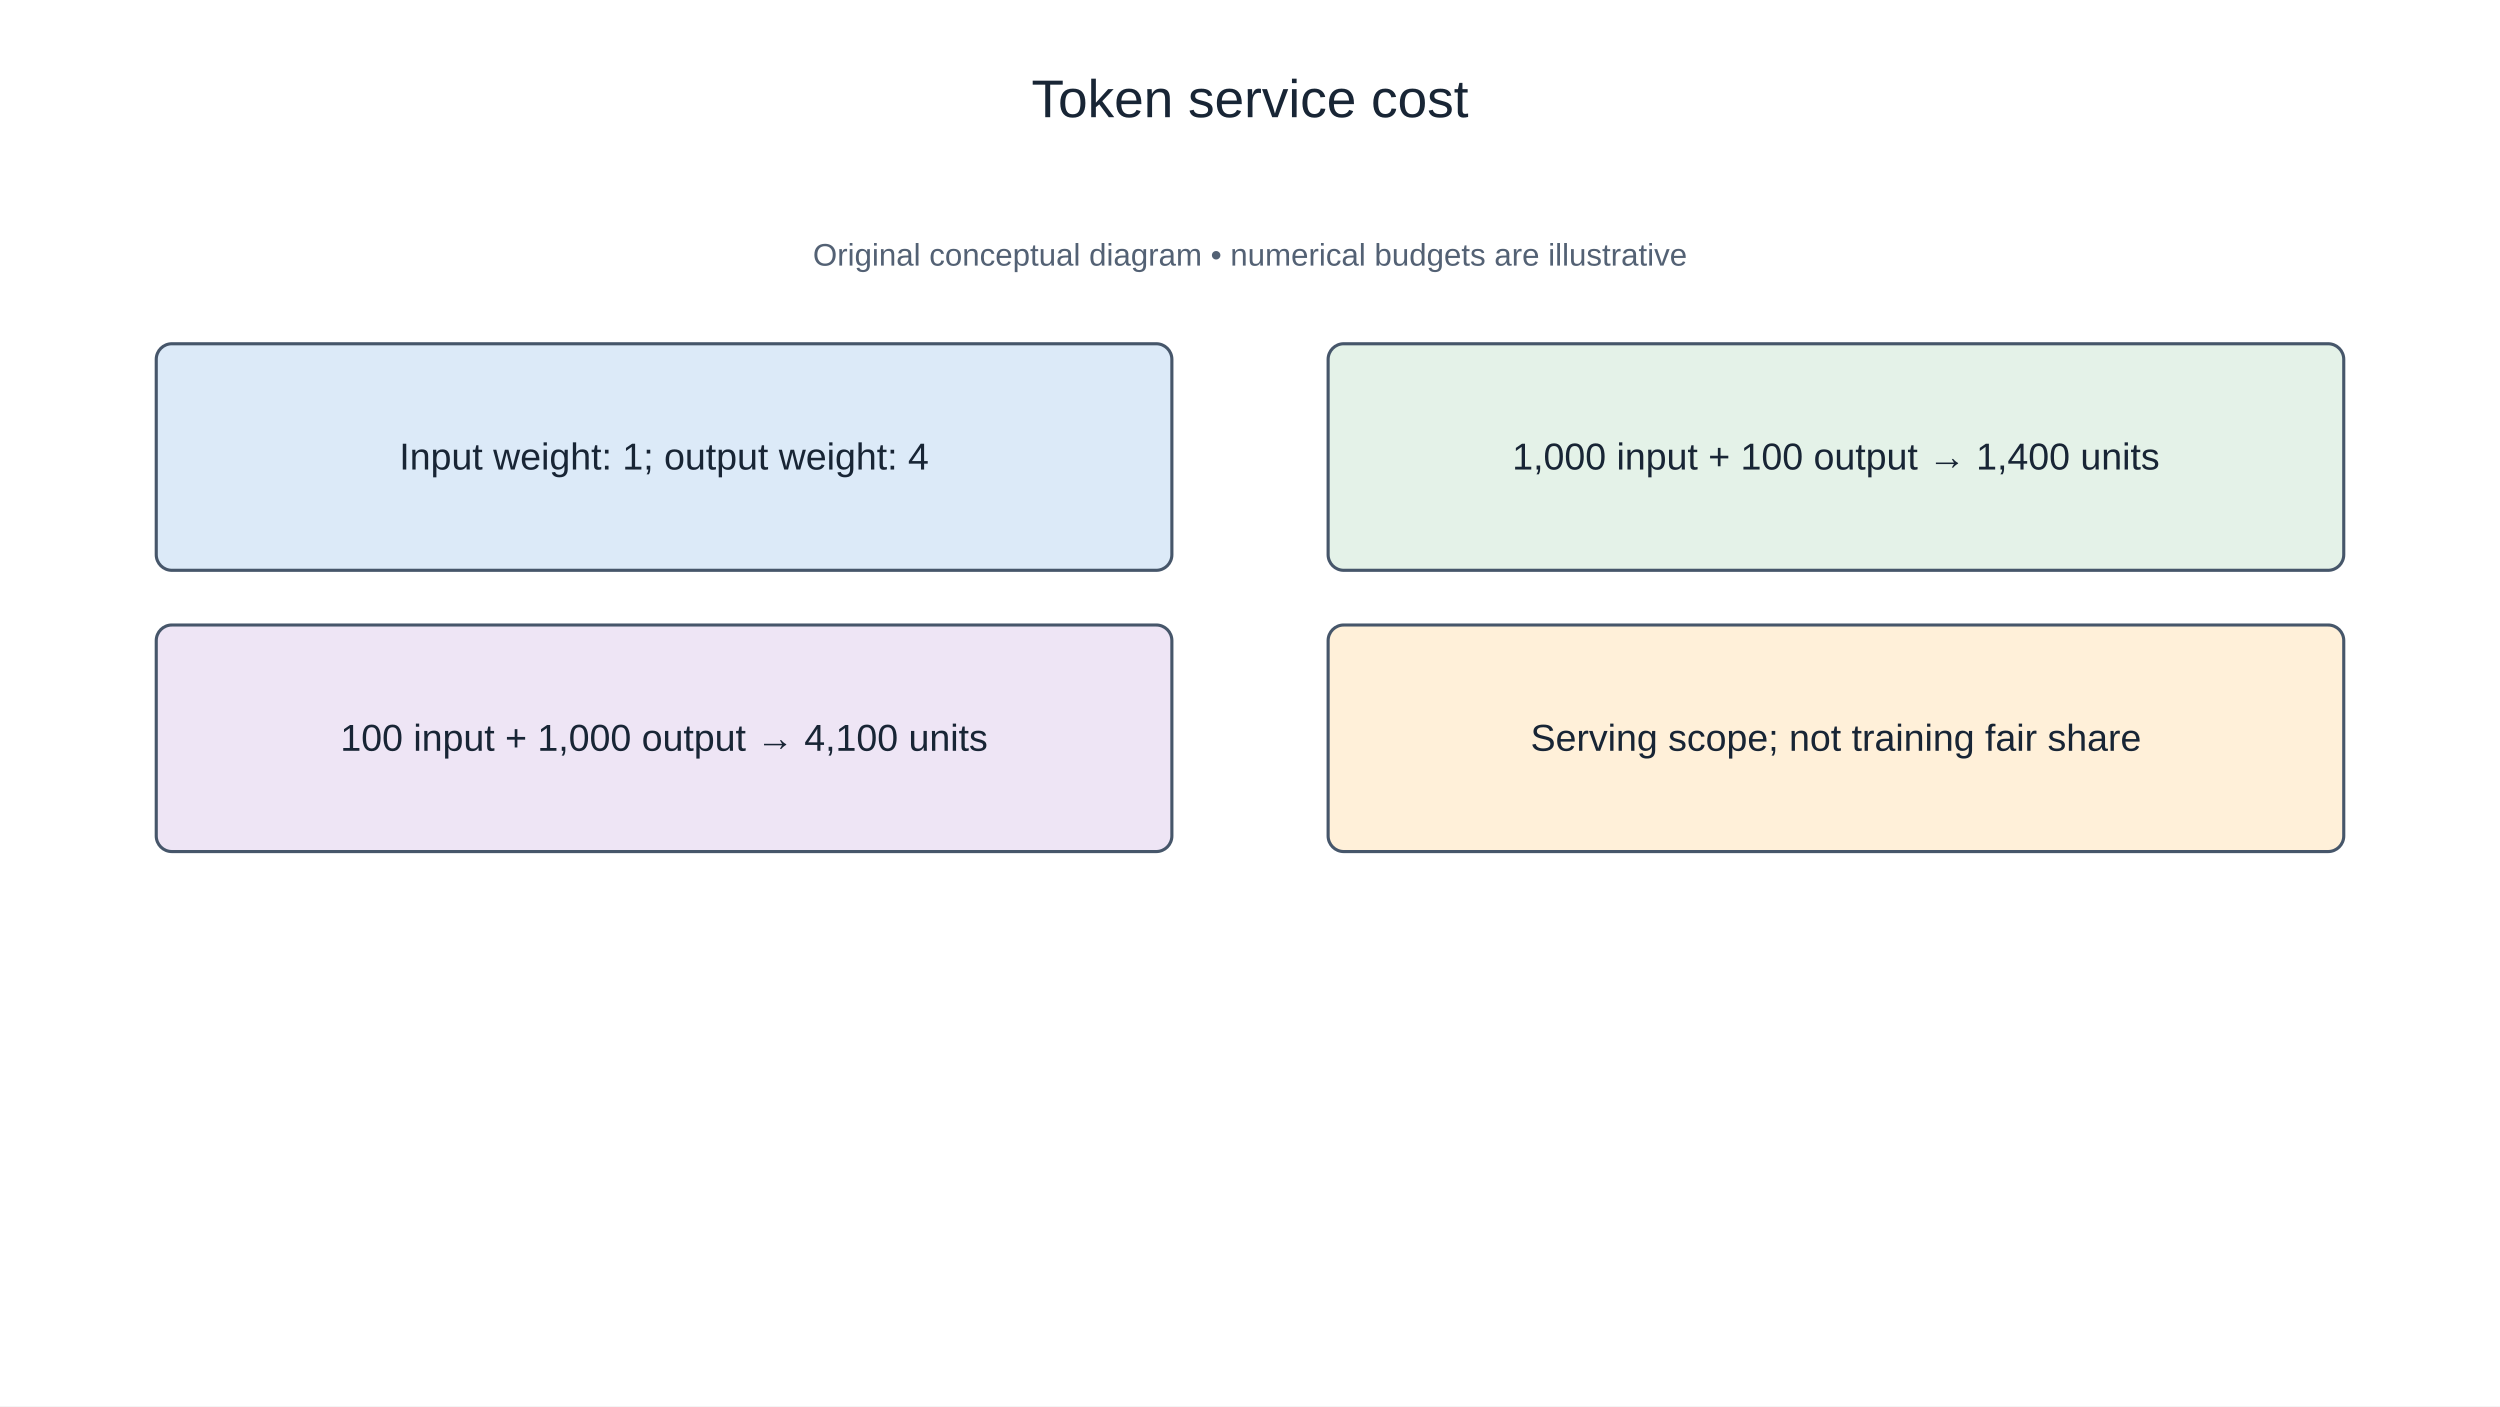
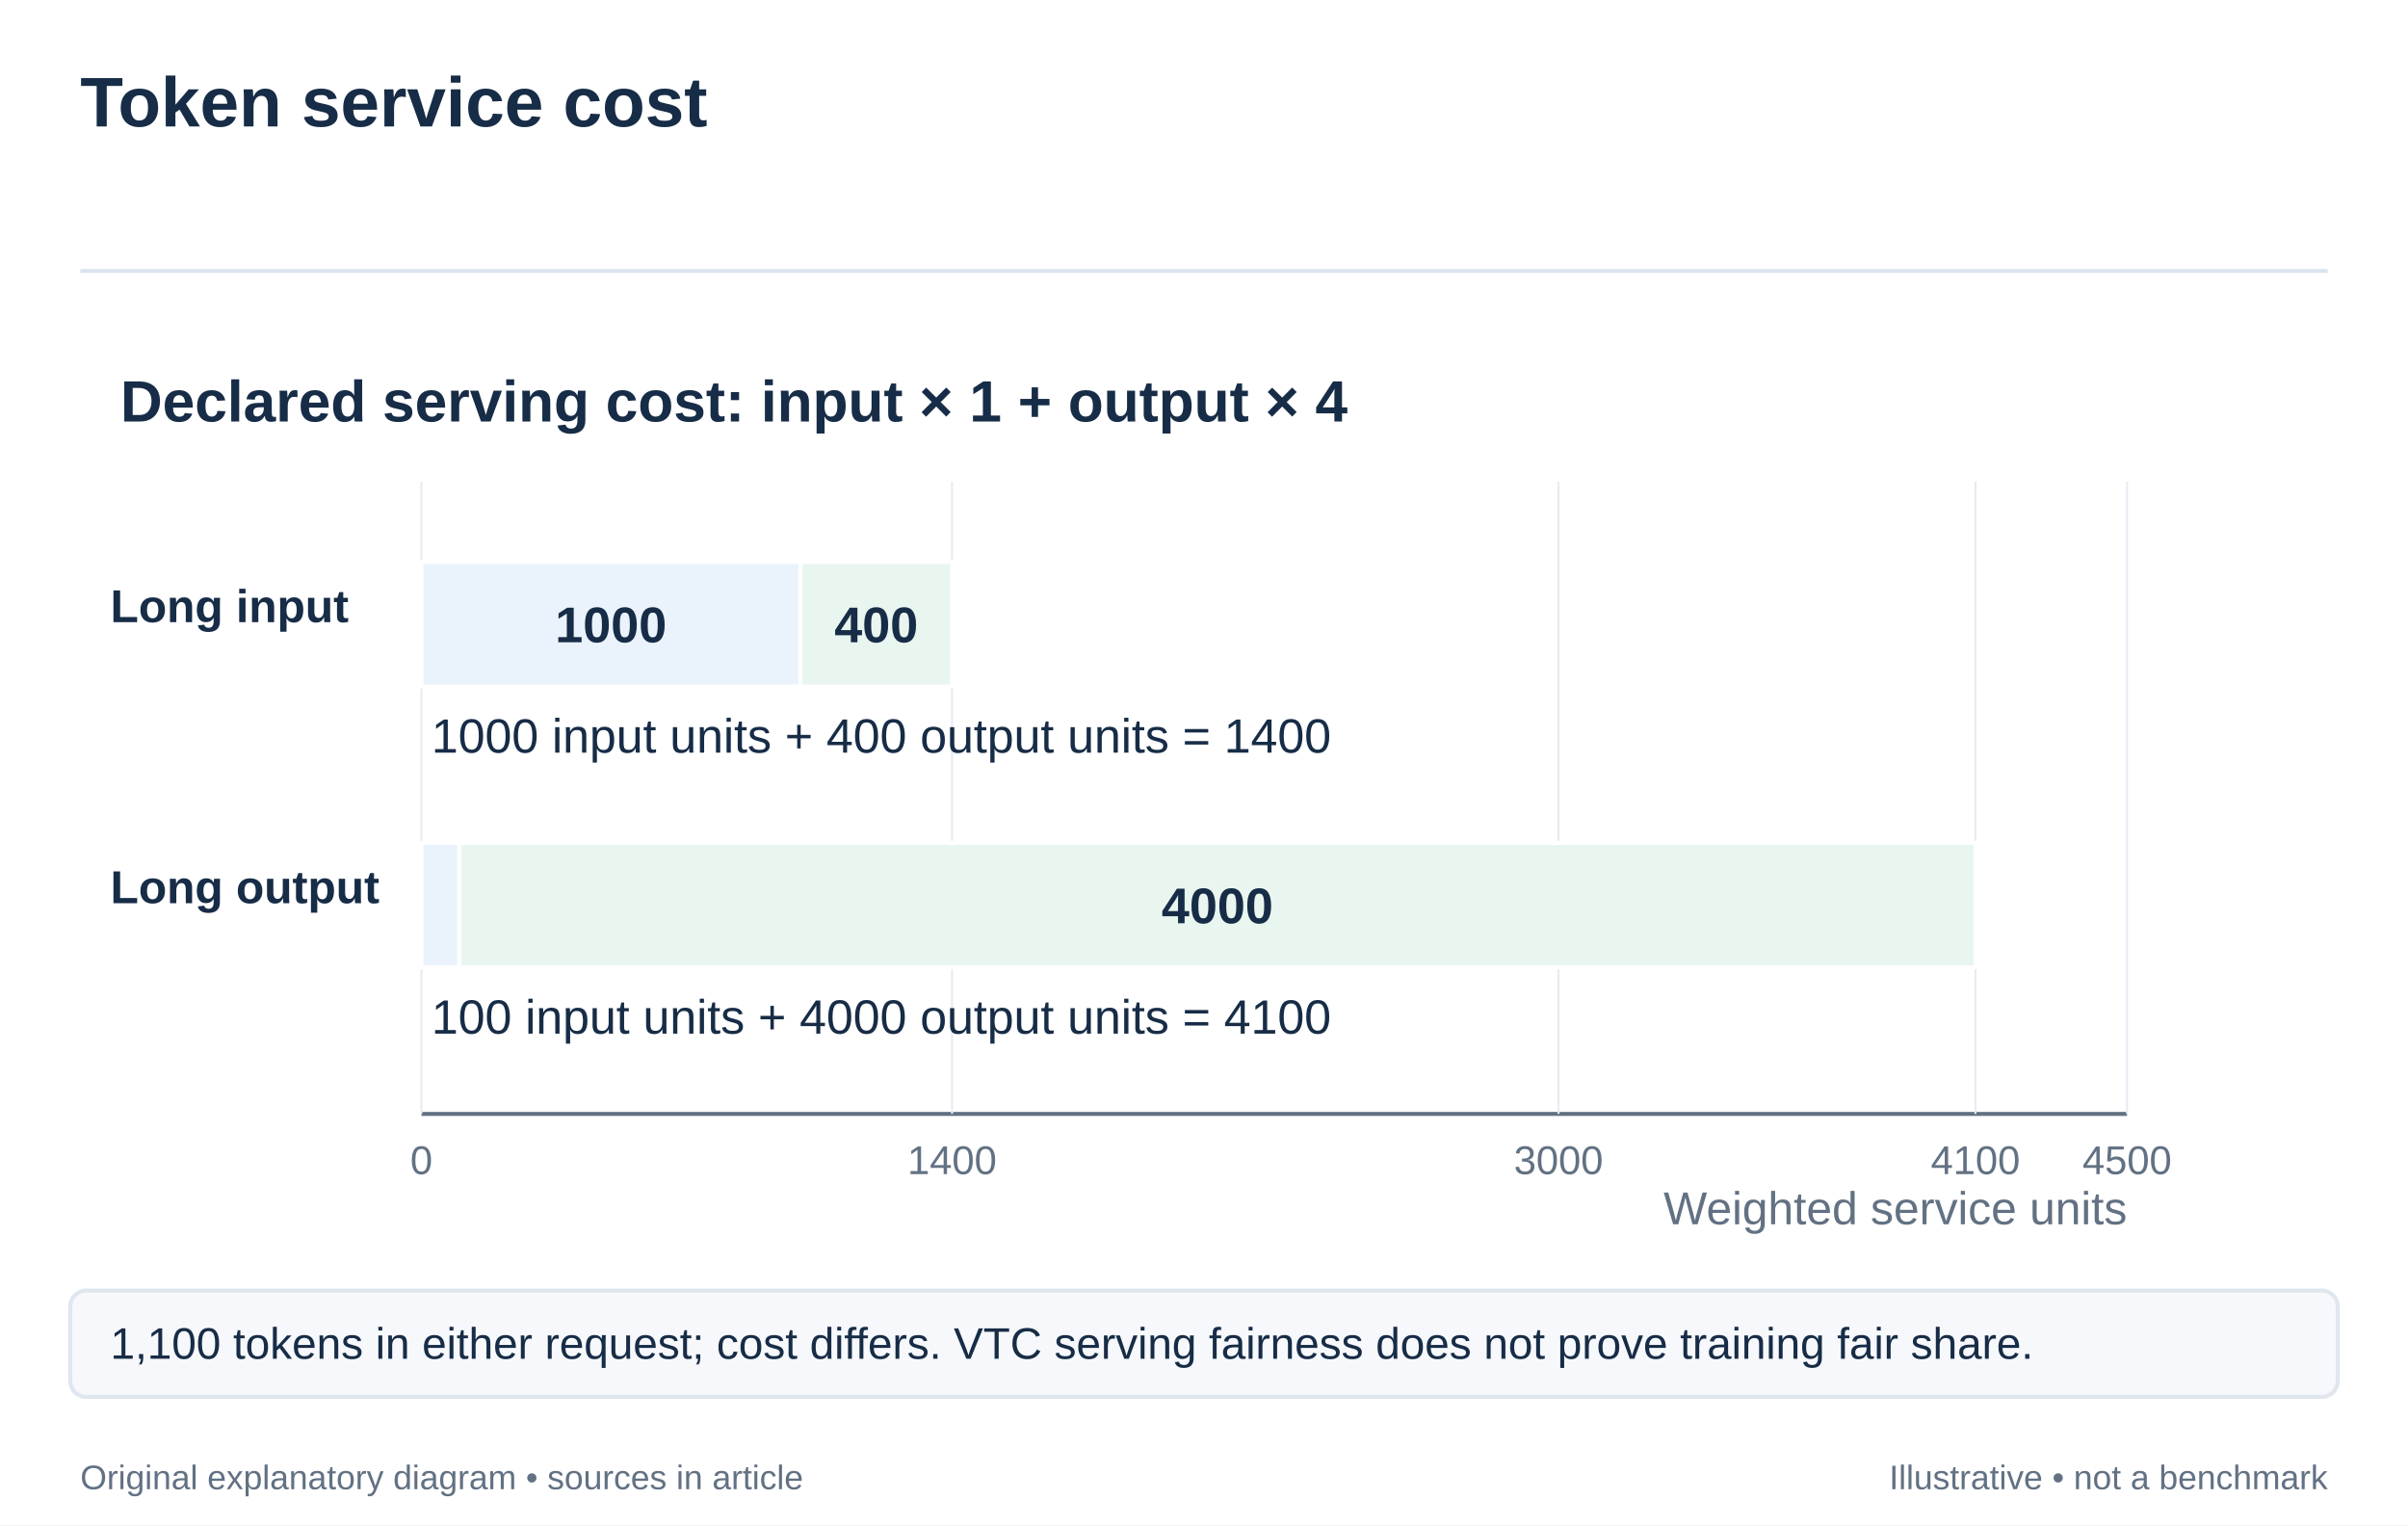
- <svg xmlns="http://www.w3.org/2000/svg" width="1600" height="900" viewBox="0 0 1600 900">
+ <svg xmlns="http://www.w3.org/2000/svg" width="1200" height="760" viewBox="0 0 1200 760">
  <defs>
-     <marker id="a" markerWidth="10" markerHeight="10" refX="8" refY="3" orient="auto">
-       <path d="M0,0 L0,6 L9,3 z" fill="#46566a" />
+     <marker id="a" markerWidth="9" markerHeight="9" refX="8" refY="4" orient="auto-start-reverse">
+       <path d="M0,0 L0,8 L9,4 Z" fill="context-stroke" />
+     </marker>
+     <marker id="a2779b8" markerWidth="9" markerHeight="9" refX="8" refY="4" orient="auto-start-reverse">
+       <path d="M0,0 L0,8 L9,4 Z" fill="#2779b8" />
+     </marker>
+     <marker id="a207b67" markerWidth="9" markerHeight="9" refX="8" refY="4" orient="auto-start-reverse">
+       <path d="M0,0 L0,8 L9,4 Z" fill="#207b67" />
+     </marker>
+     <marker id="a7750a3" markerWidth="9" markerHeight="9" refX="8" refY="4" orient="auto-start-reverse">
+       <path d="M0,0 L0,8 L9,4 Z" fill="#7750a3" />
+     </marker>
+     <marker id="ab16e17" markerWidth="9" markerHeight="9" refX="8" refY="4" orient="auto-start-reverse">
+       <path d="M0,0 L0,8 L9,4 Z" fill="#b16e17" />
+     </marker>
+     <marker id="ab34444" markerWidth="9" markerHeight="9" refX="8" refY="4" orient="auto-start-reverse">
+       <path d="M0,0 L0,8 L9,4 Z" fill="#b34444" />
+     </marker>
+     <marker id="a627183" markerWidth="9" markerHeight="9" refX="8" refY="4" orient="auto-start-reverse">
+       <path d="M0,0 L0,8 L9,4 Z" fill="#627183" />
    </marker>
  </defs>
-   <rect width="1600" height="900" fill="white" />
+   <rect width="1200" height="760" fill="white" />
  <g font-family="Arial, sans-serif">
-     <text x="800" y="75" font-size="34" text-anchor="middle" fill="#182535">Token service cost</text>
-     <text x="800" y="170" font-size="20" text-anchor="middle" fill="#536174">Original conceptual diagram • numerical budgets are illustrative</text>
-     <rect x="100" y="220" width="650" height="145" rx="10" fill="#dceaf8" stroke="#46566a" stroke-width="2" />
-     <text x="425.0" y="300.5" font-size="24" text-anchor="middle" fill="#182535">Input weight: 1; output weight: 4</text>
-     <rect x="850" y="220" width="650" height="145" rx="10" fill="#e4f2e8" stroke="#46566a" stroke-width="2" />
-     <text x="1175.0" y="300.5" font-size="24" text-anchor="middle" fill="#182535">1,000 input + 100 output → 1,400 units</text>
-     <rect x="100" y="400" width="650" height="145" rx="10" fill="#eee5f5" stroke="#46566a" stroke-width="2" />
-     <text x="425.0" y="480.5" font-size="24" text-anchor="middle" fill="#182535">100 input + 1,000 output → 4,100 units</text>
-     <rect x="850" y="400" width="650" height="145" rx="10" fill="#fff0d9" stroke="#46566a" stroke-width="2" />
-     <text x="1175.0" y="480.5" font-size="24" text-anchor="middle" fill="#182535">Serving scope; not training fair share</text>
+     <text x="40" y="63" fill="#172c46" font-size="35" text-anchor="start" font-weight="bold">Token service cost</text>
+     <path d="M40,135 L1160,135" fill="none" stroke="#dce5ee" stroke-width="2" />
+     <text x="60" y="210" fill="#172c46" font-size="29" text-anchor="start" font-weight="bold">Declared serving cost: input × 1 + output × 4</text>
+     <path d="M210,555 L1060,555" fill="none" stroke="#627183" stroke-width="2" />
+     <path d="M210.0,555 L210.0,240" fill="none" stroke="#e6ecf2" stroke-width="1" />
+     <text x="210.0" y="585" fill="#627183" font-size="20" text-anchor="middle" font-weight="normal">0</text>
+     <path d="M474.444,555 L474.444,240" fill="none" stroke="#e6ecf2" stroke-width="1" />
+     <text x="474.444" y="585" fill="#627183" font-size="20" text-anchor="middle" font-weight="normal">1400</text>
+     <path d="M776.667,555 L776.667,240" fill="none" stroke="#e6ecf2" stroke-width="1" />
+     <text x="776.667" y="585" fill="#627183" font-size="20" text-anchor="middle" font-weight="normal">3000</text>
+     <path d="M984.444,555 L984.444,240" fill="none" stroke="#e6ecf2" stroke-width="1" />
+     <text x="984.444" y="585" fill="#627183" font-size="20" text-anchor="middle" font-weight="normal">4100</text>
+     <path d="M1060.0,555 L1060.0,240" fill="none" stroke="#e6ecf2" stroke-width="1" />
+     <text x="1060.0" y="585" fill="#627183" font-size="20" text-anchor="middle" font-weight="normal">4500</text>
+     <text x="1060" y="610" fill="#627183" font-size="23" text-anchor="end" font-weight="normal">Weighted service units</text>
+     <text x="55" y="310" fill="#172c46" font-size="23" text-anchor="start" font-weight="bold">Long input</text>
+     <rect x="210" y="280" width="188.889" height="62" rx="0" fill="#eaf3fb" stroke="white" stroke-width="2" />
+     <text x="304.444" y="320" fill="#172c46" font-size="25" text-anchor="middle" font-weight="bold">1000</text>
+     <rect x="398.889" y="280" width="75.556" height="62" rx="0" fill="#e9f5ef" stroke="white" stroke-width="2" />
+     <text x="436.667" y="320" fill="#172c46" font-size="25" text-anchor="middle" font-weight="bold">400</text>
+     <text x="215" y="375" fill="#172c46" font-size="24" text-anchor="start" font-weight="normal">1000 input units + 400 output units = 1400</text>
+     <text x="55" y="450" fill="#172c46" font-size="23" text-anchor="start" font-weight="bold">Long output</text>
+     <rect x="210" y="420" width="18.889" height="62" rx="0" fill="#eaf3fb" stroke="white" stroke-width="2" />
+     <rect x="228.889" y="420" width="755.556" height="62" rx="0" fill="#e9f5ef" stroke="white" stroke-width="2" />
+     <text x="606.667" y="460" fill="#172c46" font-size="25" text-anchor="middle" font-weight="bold">4000</text>
+     <text x="215" y="515" fill="#172c46" font-size="24" text-anchor="start" font-weight="normal">100 input units + 4000 output units = 4100</text>
+     <rect x="35" y="643" width="1130" height="53" rx="8" fill="#f6f8fb" stroke="#dfe6ed" stroke-width="2" />
+     <text x="55" y="677" fill="#172c46" font-size="22" text-anchor="start" font-weight="normal">1,100 tokens in either request; cost differs. VTC serving fairness does not prove training fair share.</text>
+     <text x="40" y="742" fill="#627183" font-size="17" text-anchor="start" font-weight="normal">Original explanatory diagram • sources in article</text>
+     <text x="1160" y="742" fill="#627183" font-size="17" text-anchor="end" font-weight="normal">Illustrative • not a benchmark</text>
  </g>
</svg>
